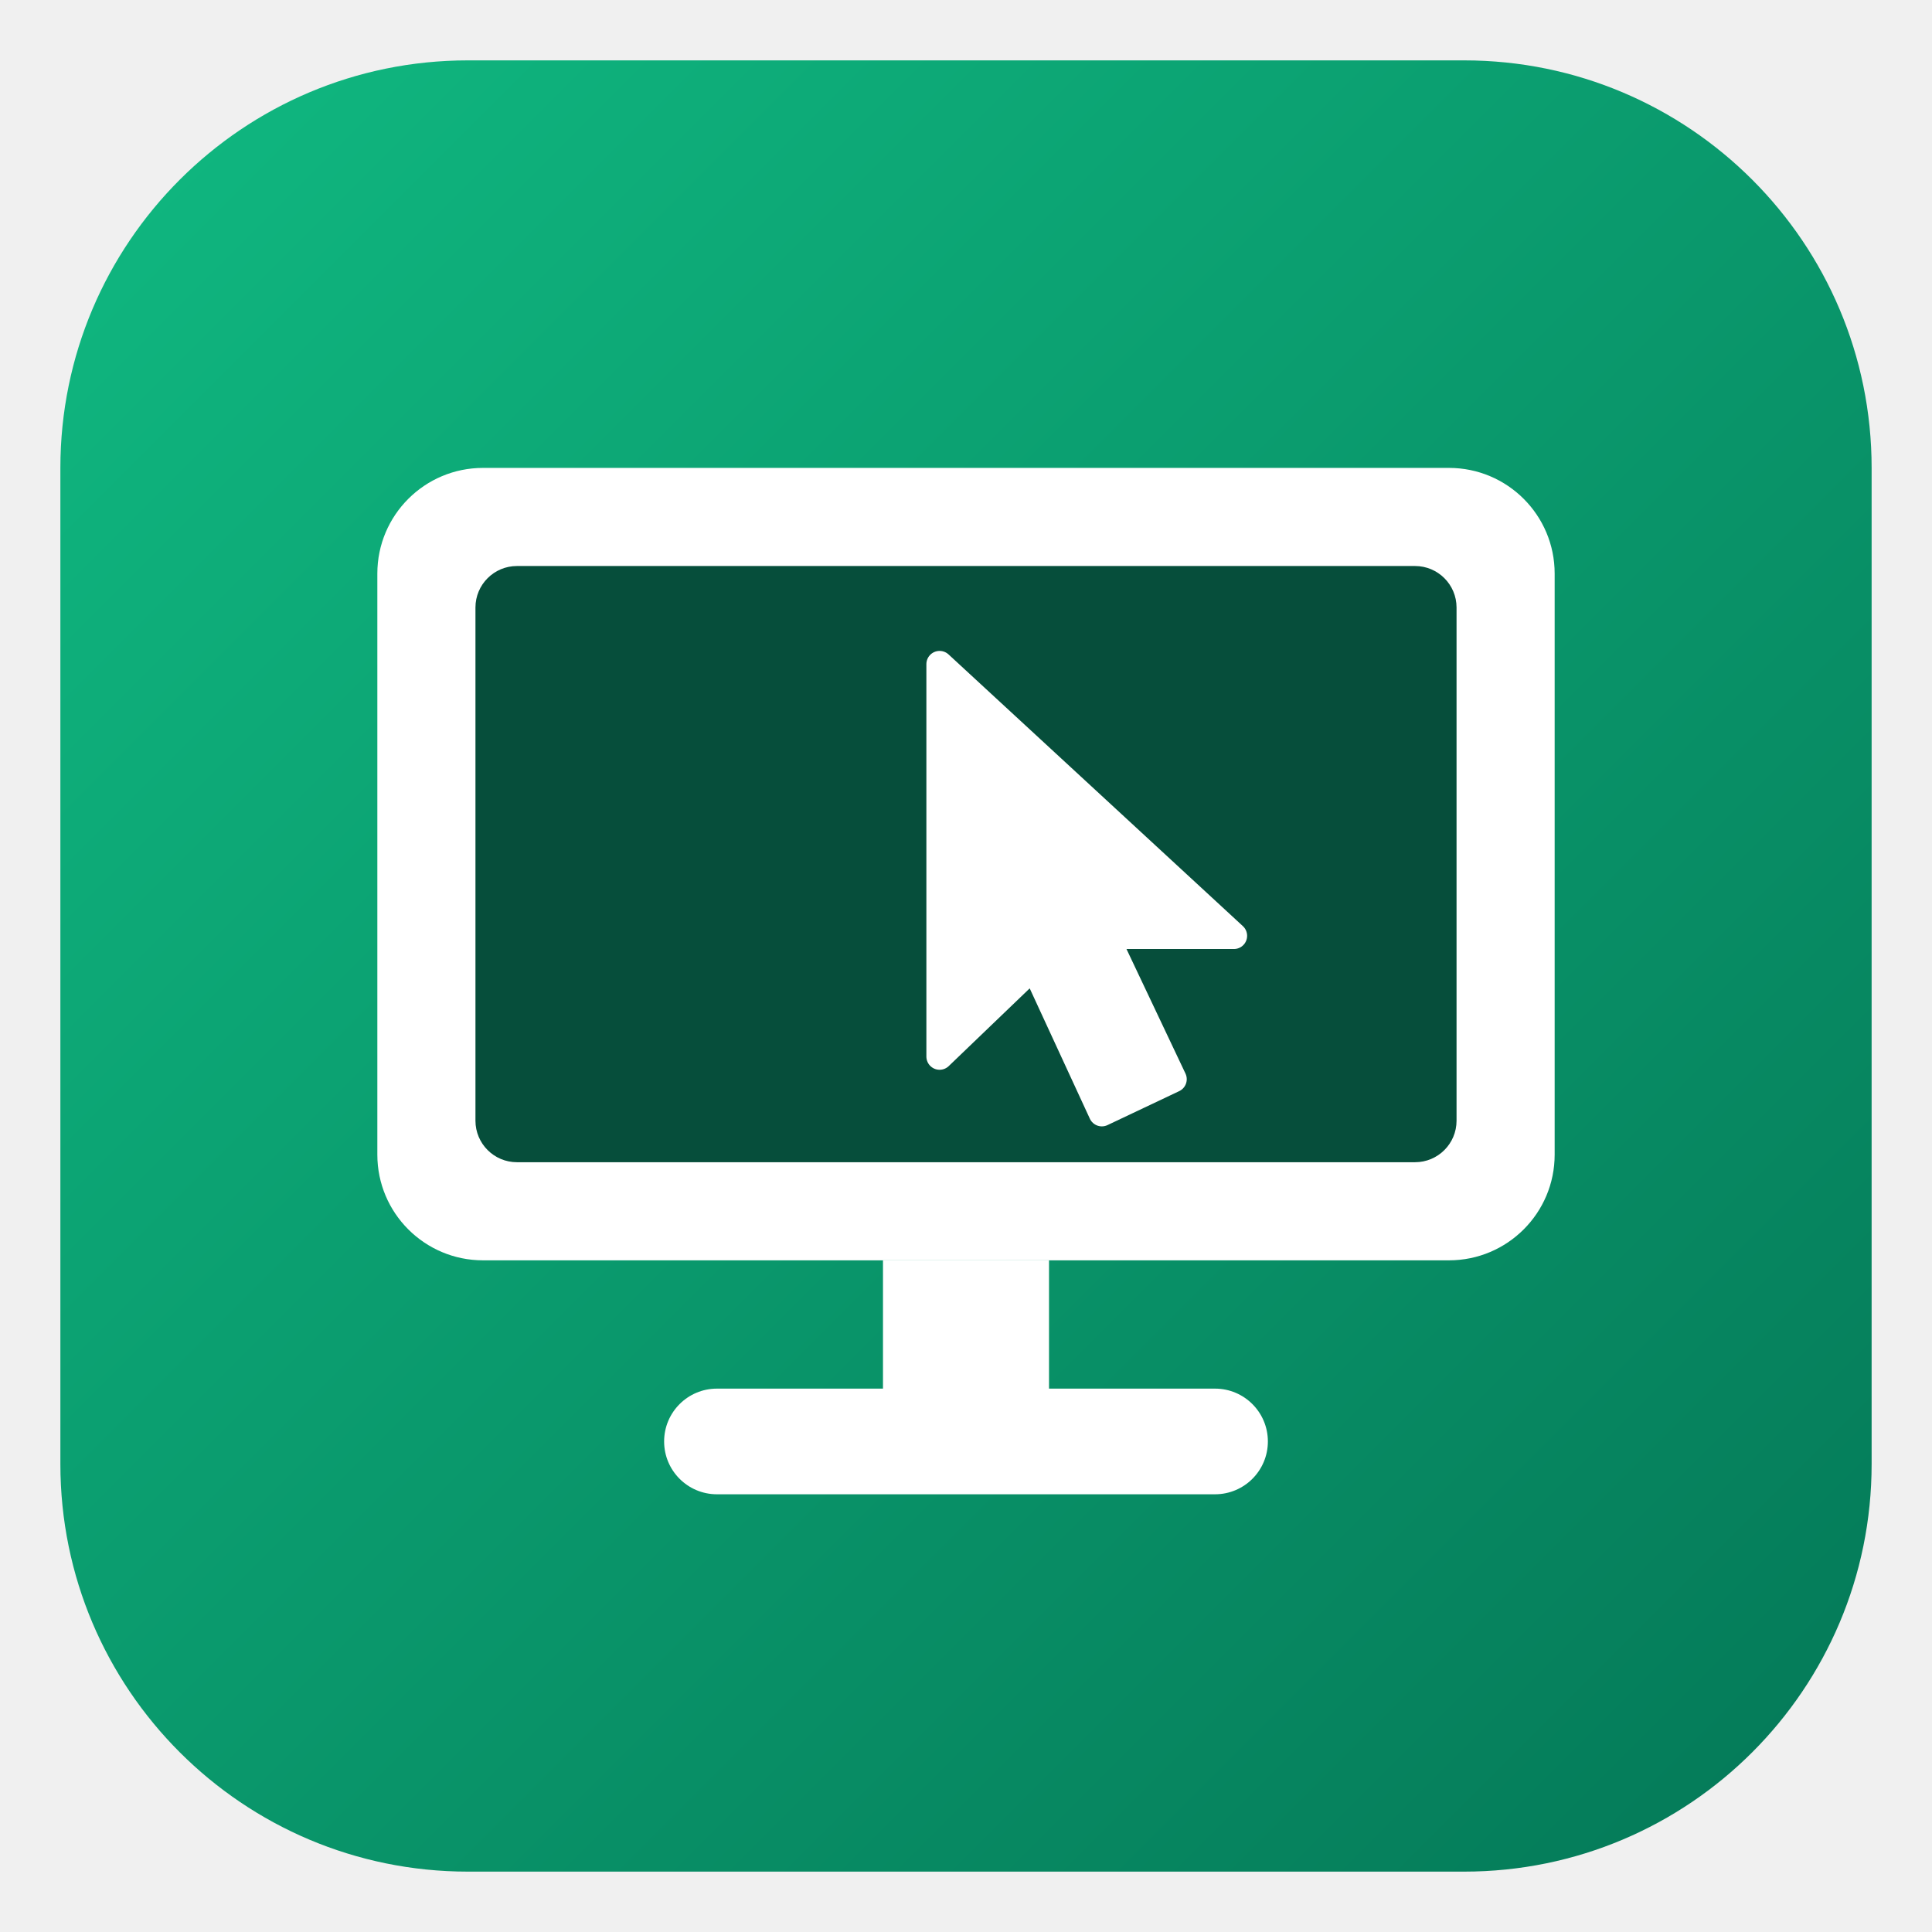
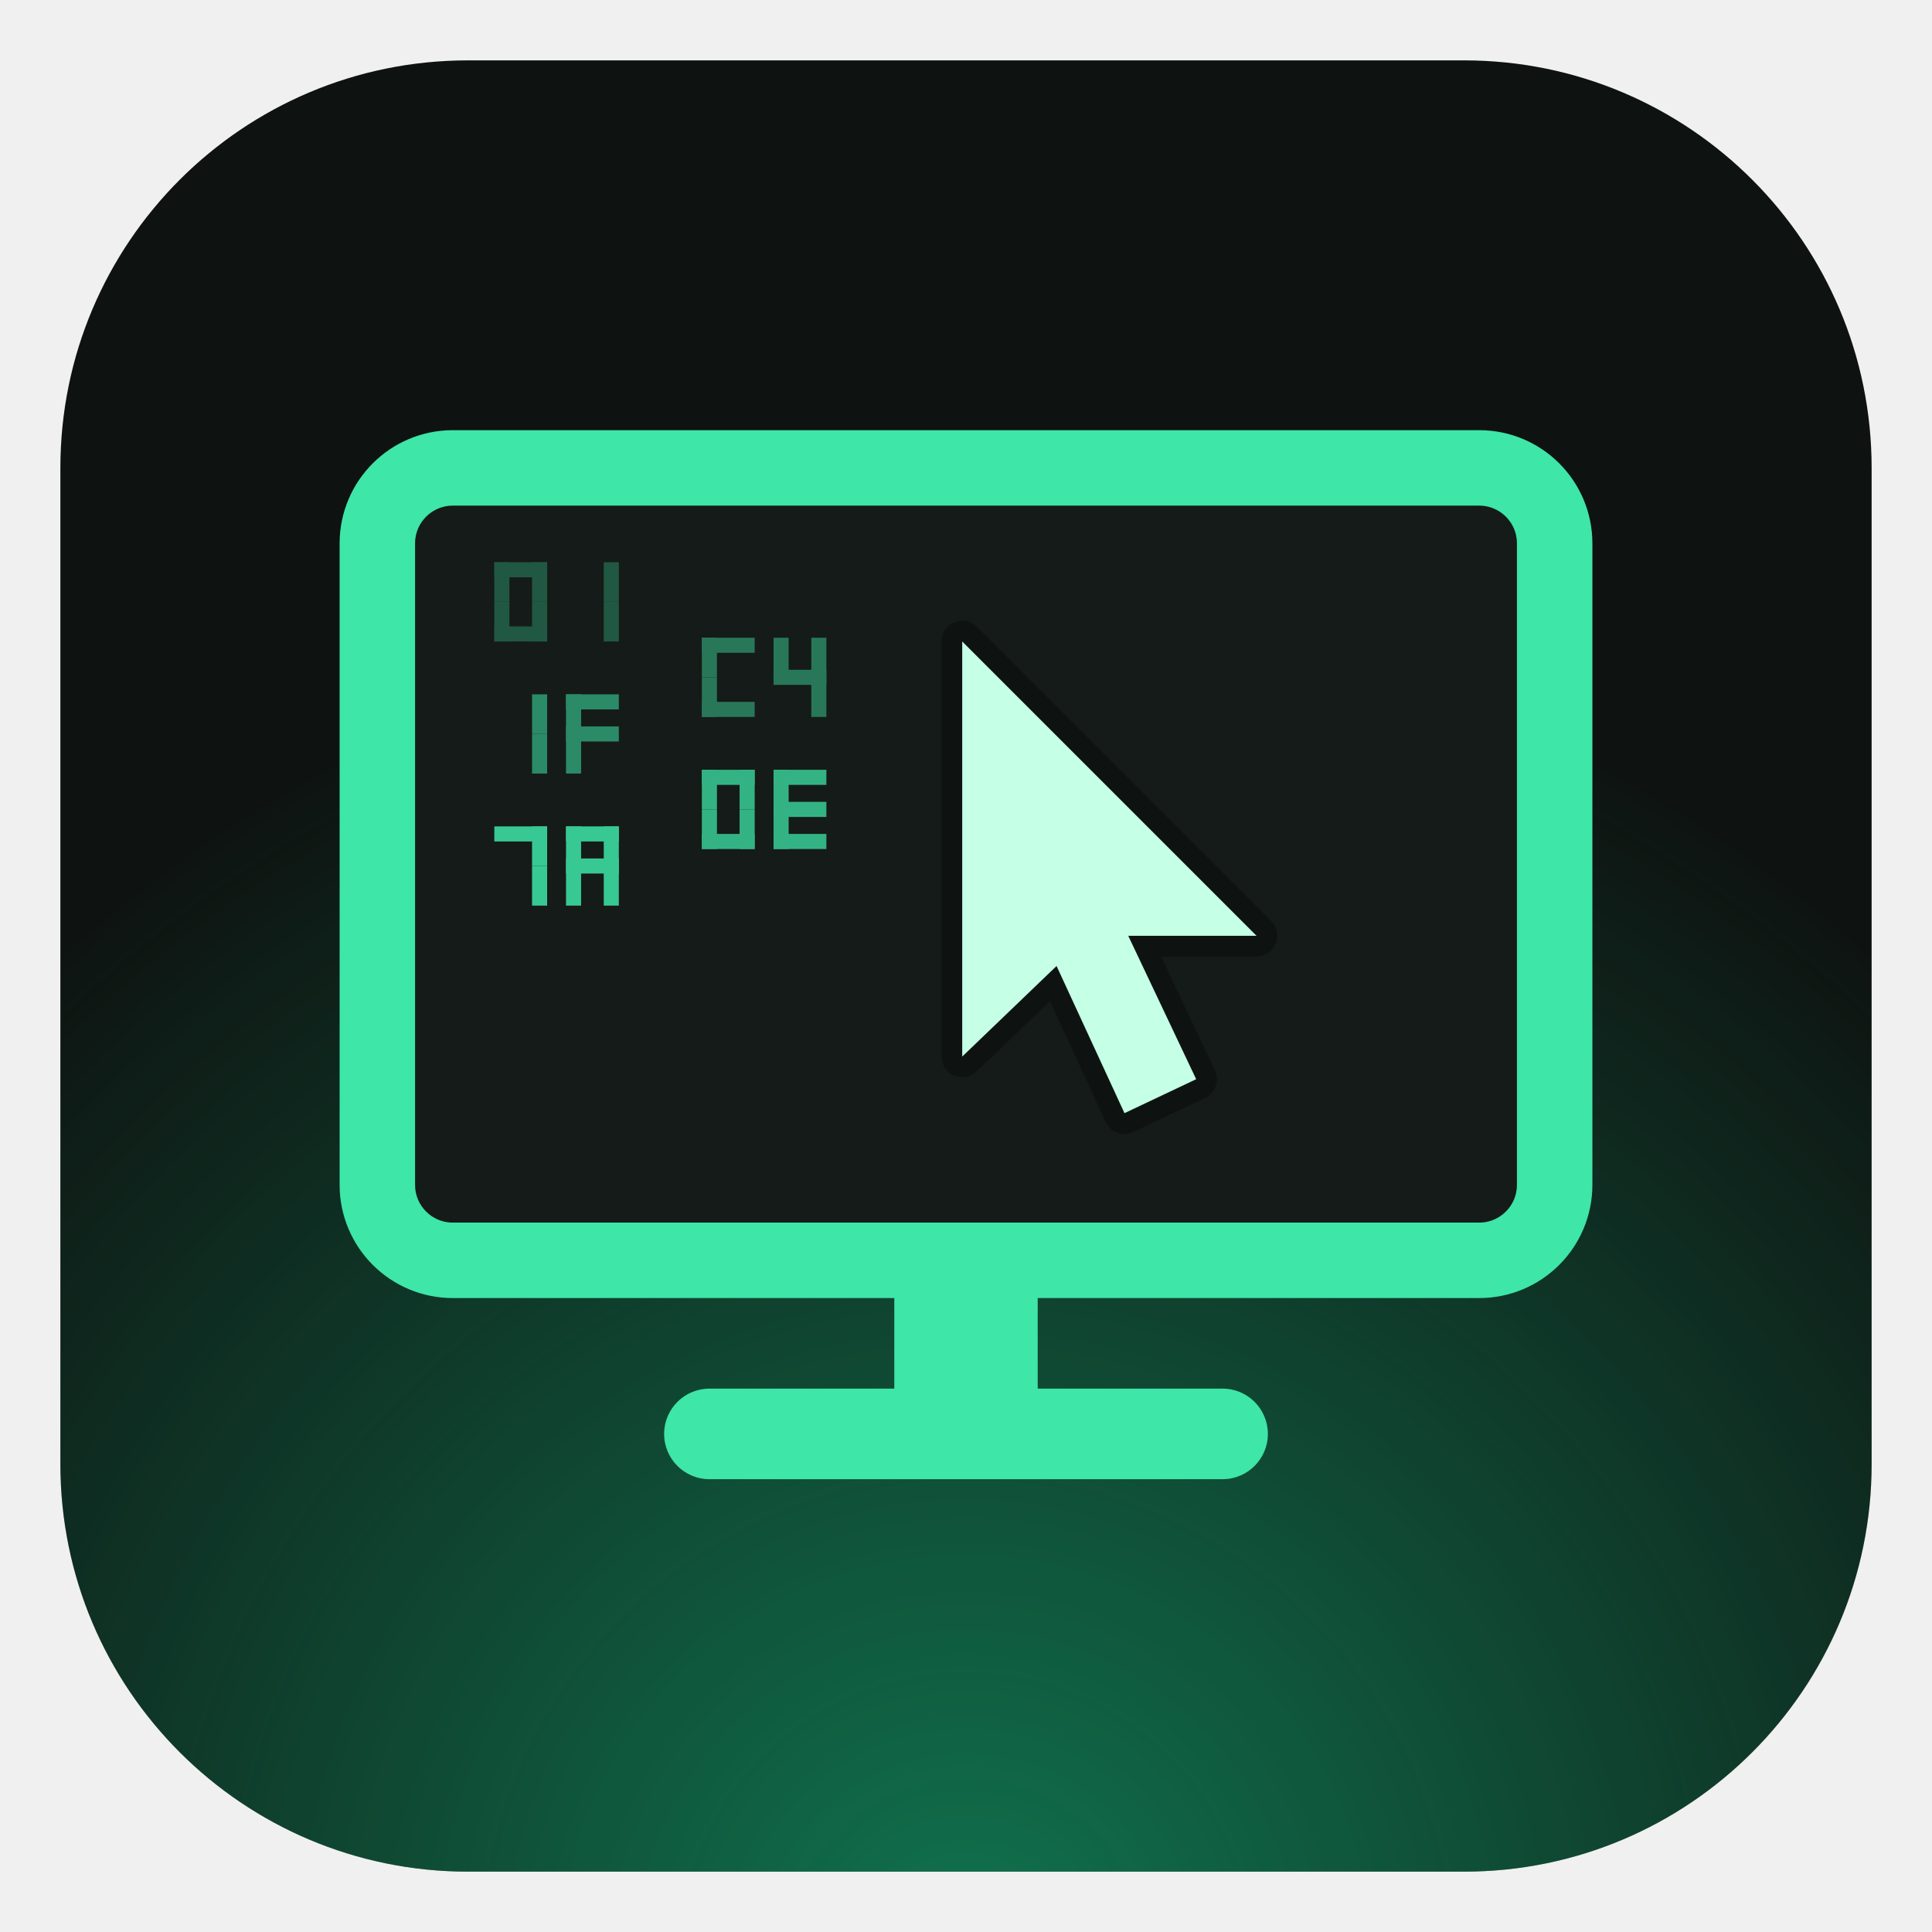
<svg xmlns="http://www.w3.org/2000/svg" viewBox="0 0 1024 1024">
  <defs>
-     <linearGradient id="bg" x1="0" y1="0" x2="1" y2="1">
-       <stop offset="0" stop-color="#10b981" />
-       <stop offset="1" stop-color="#047857" />
-     </linearGradient>
+     <radialGradient id="glow" cx=".5" cy="1.05" r=".75">
+       <stop offset="0" stop-color="#119c69" stop-opacity=".7" />
+       <stop offset="1" stop-color="#119c69" stop-opacity="0" />
+     </radialGradient>
  </defs>
-   <rect x="32" y="32" width="960" height="960" rx="216" fill="url(#bg)" />
-   <rect x="200" y="248" width="624" height="420" rx="56" fill="#fff" />
-   <rect x="252" y="300" width="520" height="316" rx="22" fill="#064e3b" />
-   <rect x="468" y="668" width="88" height="76" fill="#fff" />
-   <rect x="352" y="736" width="320" height="56" rx="28" fill="#fff" />
-   <path d="M498 352 V560 L548 512 L584 590 L622 572 L586 496 L654 496 Z" fill="#fff" stroke="#fff" stroke-width="14" stroke-linejoin="round" />
+   <rect x="32" y="32" width="960" height="960" rx="216" fill="#0e1311" />
+   <rect x="32" y="32" width="960" height="960" rx="216" fill="url(#glow)" />
+   <rect x="200" y="248" width="624" height="420" rx="40" fill="#151b18" stroke="#3ee6a8" stroke-width="40" />
+   <g fill="#3ee6a8">
+     <g opacity="0.3">
+       <rect x="262" y="298" width="28" height="8" />
+       <rect x="282" y="298" width="8" height="21" />
+       <rect x="282" y="319" width="8" height="21" />
+       <rect x="262" y="332" width="28" height="8" />
+       <rect x="262" y="319" width="8" height="21" />
+       <rect x="262" y="298" width="8" height="21" />
+       <rect x="320" y="298" width="8" height="21" />
+       <rect x="320" y="319" width="8" height="21" />
+     </g>
+     <g opacity="0.55">
+       <rect x="282" y="368" width="8" height="21" />
+       <rect x="282" y="389" width="8" height="21" />
+       <rect x="300" y="368" width="28" height="8" />
+       <rect x="300" y="389" width="8" height="21" />
+       <rect x="300" y="368" width="8" height="21" />
+       <rect x="300" y="385" width="28" height="8" />
+     </g>
+     <g opacity="0.85">
+       <rect x="262" y="438" width="28" height="8" />
+       <rect x="282" y="438" width="8" height="21" />
+       <rect x="282" y="459" width="8" height="21" />
+       <rect x="300" y="438" width="28" height="8" />
+       <rect x="320" y="438" width="8" height="21" />
+       <rect x="320" y="459" width="8" height="21" />
+       <rect x="300" y="459" width="8" height="21" />
+       <rect x="300" y="438" width="8" height="21" />
+       <rect x="300" y="455" width="28" height="8" />
+     </g>
+     <g opacity="0.45">
+       <rect x="372" y="338" width="28" height="8" />
+       <rect x="372" y="372" width="28" height="8" />
+       <rect x="372" y="359" width="8" height="21" />
+       <rect x="372" y="338" width="8" height="21" />
+       <rect x="430" y="338" width="8" height="21" />
+       <rect x="430" y="359" width="8" height="21" />
+       <rect x="410" y="338" width="8" height="21" />
+       <rect x="410" y="355" width="28" height="8" />
+     </g>
+     <g opacity="0.75">
+       <rect x="372" y="408" width="28" height="8" />
+       <rect x="392" y="408" width="8" height="21" />
+       <rect x="392" y="429" width="8" height="21" />
+       <rect x="372" y="442" width="28" height="8" />
+       <rect x="372" y="429" width="8" height="21" />
+       <rect x="372" y="408" width="8" height="21" />
+       <rect x="410" y="408" width="28" height="8" />
+       <rect x="410" y="442" width="28" height="8" />
+       <rect x="410" y="429" width="8" height="21" />
+       <rect x="410" y="408" width="8" height="21" />
+       <rect x="410" y="425" width="28" height="8" />
+     </g>
+   </g>
+   <rect x="474" y="668" width="76" height="70" fill="#3ee6a8" />
+   <rect x="352" y="736" width="320" height="48" rx="24" fill="#3ee6a8" />
+   <path d="M510 340 V560 L560 512 L596 590 L634 572 L598 496 L666 496 Z" fill="#c4ffe6" stroke="#0e1311" stroke-width="22" stroke-linejoin="round" paint-order="stroke" />
</svg>
